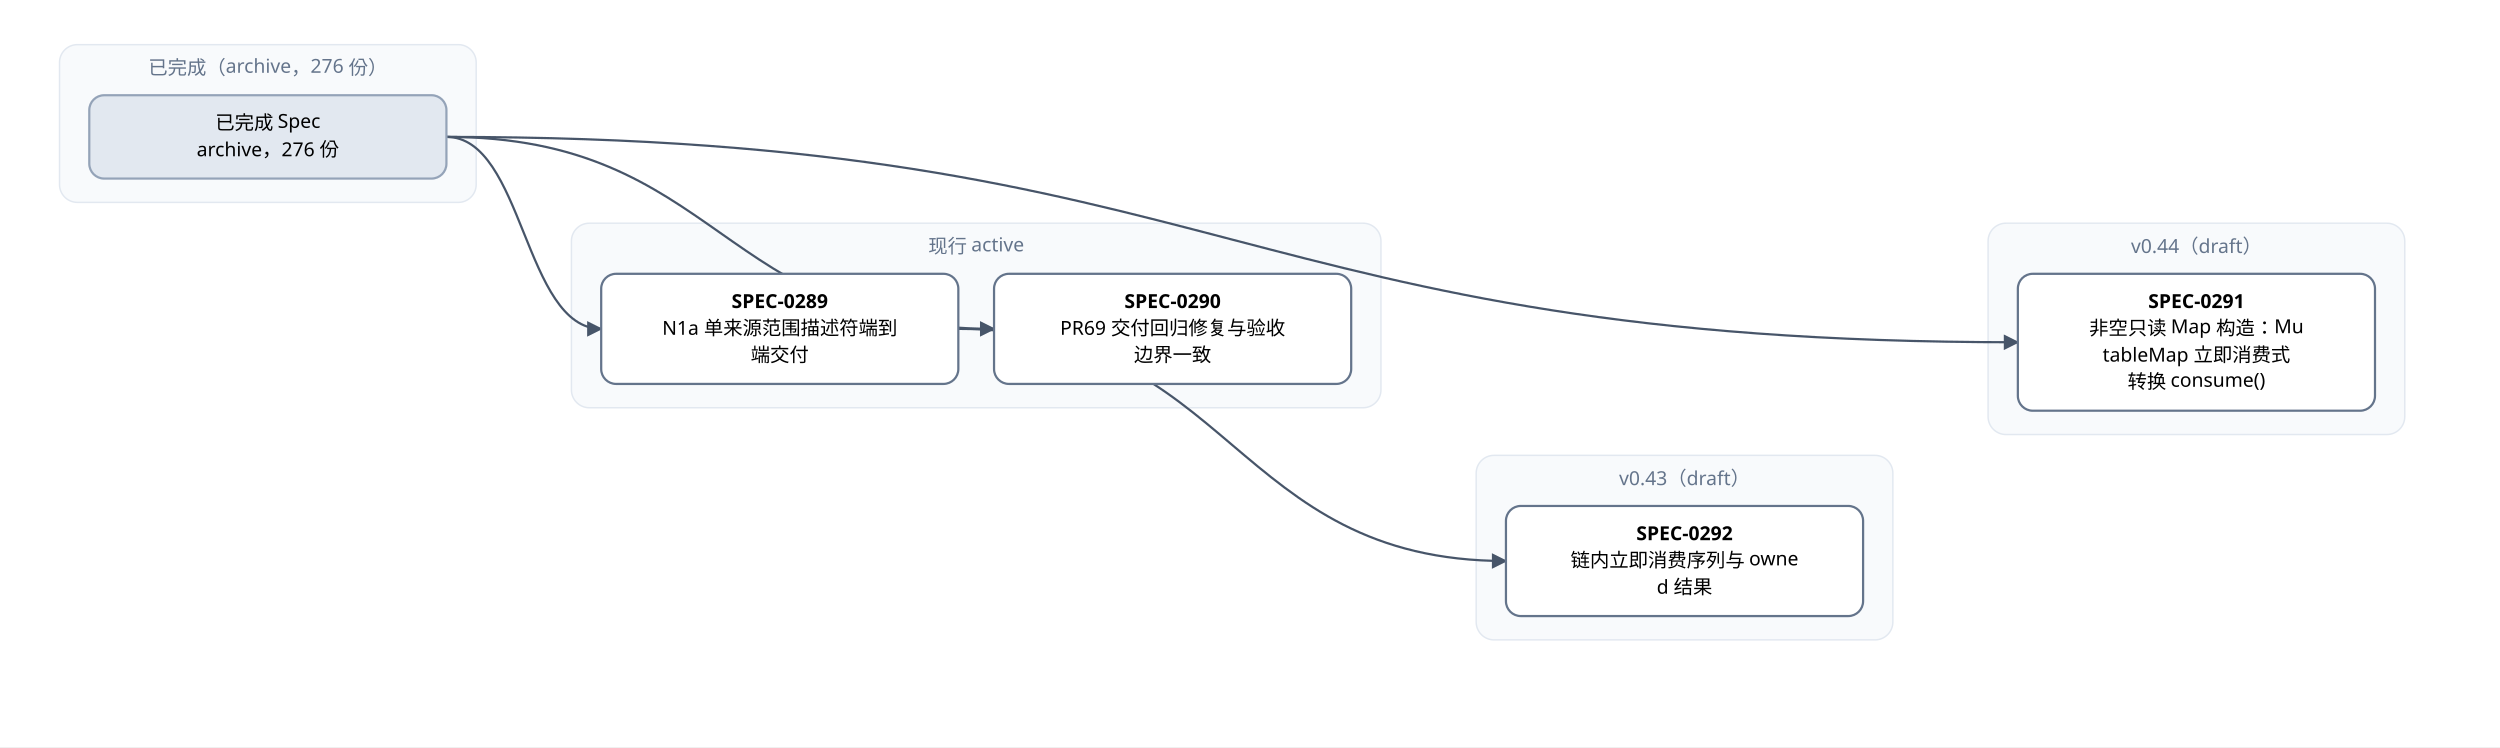
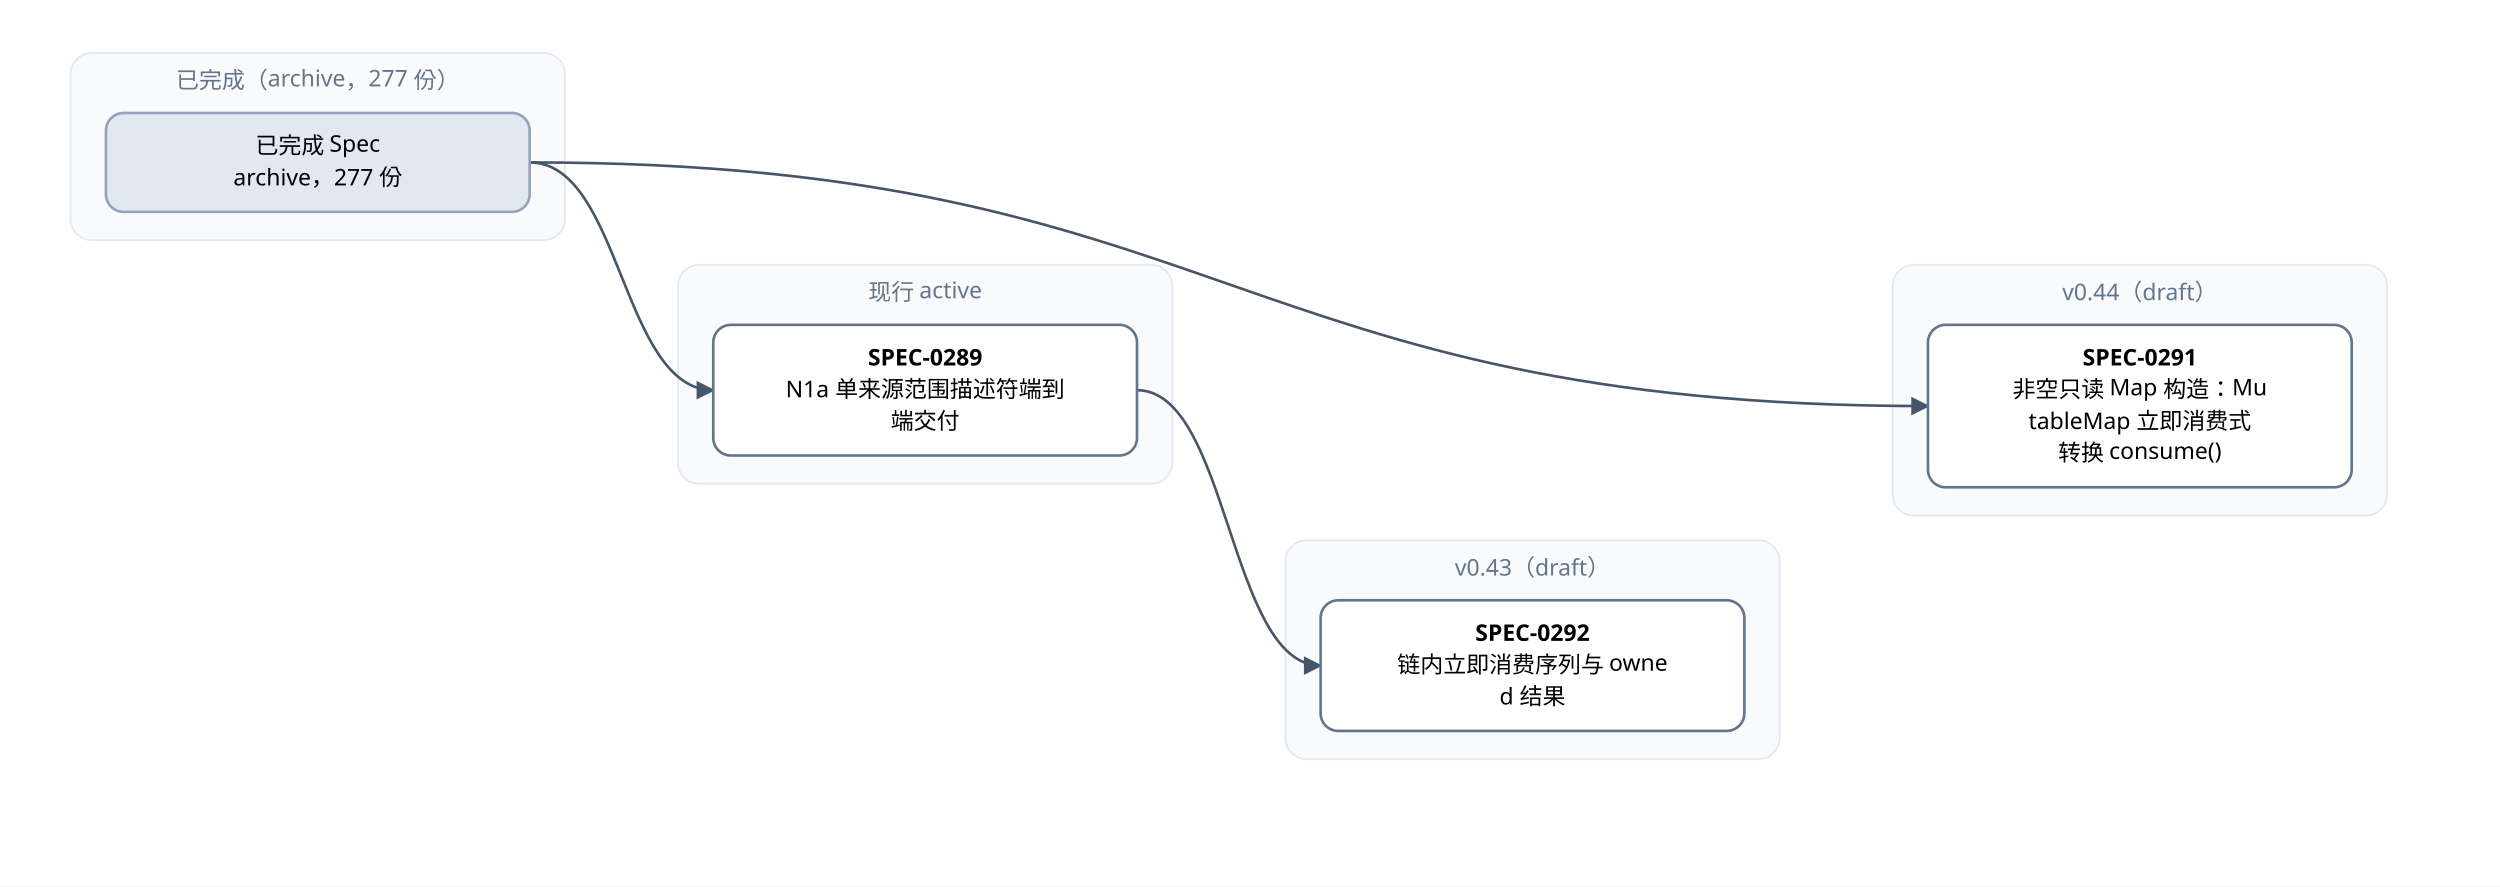
- <svg xmlns="http://www.w3.org/2000/svg" width="1680" height="502" viewBox="0 0 1680 502" font-family="PingFang SC, Microsoft YaHei, sans-serif">
+ <svg xmlns="http://www.w3.org/2000/svg" width="1416" height="502" viewBox="0 0 1416 502" font-family="PingFang SC, Microsoft YaHei, sans-serif">
  <defs>
    <marker id="arrow" viewBox="0 0 10 10" refX="9" refY="5" markerWidth="7" markerHeight="7" orient="auto-start-reverse">
      <path d="M0,0 L10,5 L0,10 z" fill="#475569" />
    </marker>
  </defs>
-   <rect width="1680" height="502" fill="#ffffff" />
+   <rect width="1416" height="502" fill="#ffffff" />
  <rect x="40" y="30" width="280" height="106" rx="12" fill="#f8fafc" stroke="#e2e8f0" />
-   <text x="180" y="50" text-anchor="middle" font-size="13" fill="#64748b">已完成（archive，276 份）</text>
-   <rect x="384" y="150" width="544" height="124" rx="12" fill="#f8fafc" stroke="#e2e8f0" />
-   <text x="656" y="170" text-anchor="middle" font-size="13" fill="#64748b">现行 active</text>
-   <rect x="992" y="306" width="280" height="124" rx="12" fill="#f8fafc" stroke="#e2e8f0" />
-   <text x="1132" y="326" text-anchor="middle" font-size="13" fill="#64748b">v0.43（draft）</text>
-   <rect x="1336" y="150" width="280" height="142" rx="12" fill="#f8fafc" stroke="#e2e8f0" />
-   <text x="1476" y="170" text-anchor="middle" font-size="13" fill="#64748b">v0.44（draft）</text>
-   <path d="M 644 221 C 828 221, 828 377, 1012 377" fill="none" stroke="#475569" stroke-width="1.5" marker-end="url(#arrow)" />
+   <text x="180" y="50" text-anchor="middle" font-size="13" fill="#64748b">已完成（archive，277 份）</text>
+   <rect x="384" y="150" width="280" height="124" rx="12" fill="#f8fafc" stroke="#e2e8f0" />
+   <text x="524" y="170" text-anchor="middle" font-size="13" fill="#64748b">现行 active</text>
+   <rect x="728" y="306" width="280" height="124" rx="12" fill="#f8fafc" stroke="#e2e8f0" />
+   <text x="868" y="326" text-anchor="middle" font-size="13" fill="#64748b">v0.43（draft）</text>
+   <rect x="1072" y="150" width="280" height="142" rx="12" fill="#f8fafc" stroke="#e2e8f0" />
+   <text x="1212" y="170" text-anchor="middle" font-size="13" fill="#64748b">v0.44（draft）</text>
+   <path d="M 644 221 C 696 221, 696 377, 748 377" fill="none" stroke="#475569" stroke-width="1.5" marker-end="url(#arrow)" />
  <path d="M 300 92 C 352 92, 352 221, 404 221" fill="none" stroke="#475569" stroke-width="1.5" marker-end="url(#arrow)" />
-   <path d="M 300 92 C 484 92, 484 221, 668 221" fill="none" stroke="#475569" stroke-width="1.5" marker-end="url(#arrow)" />
-   <path d="M 300 92 C 828 92, 828 230, 1356 230" fill="none" stroke="#475569" stroke-width="1.5" marker-end="url(#arrow)" />
+   <path d="M 300 92 C 696 92, 696 230, 1092 230" fill="none" stroke="#475569" stroke-width="1.5" marker-end="url(#arrow)" />
  <rect x="404" y="184" width="240" height="74" rx="10" fill="#ffffff" stroke="#64748b" stroke-width="1.5" />
  <text x="524" y="207" text-anchor="middle" font-size="13" font-weight="600">SPEC-0289</text>
  <text x="524" y="225" text-anchor="middle" font-size="13">N1a 单来源范围描述符端到</text>
  <text x="524" y="243" text-anchor="middle" font-size="13">端交付</text>
-   <rect x="668" y="184" width="240" height="74" rx="10" fill="#ffffff" stroke="#64748b" stroke-width="1.5" />
-   <text x="788" y="207" text-anchor="middle" font-size="13" font-weight="600">SPEC-0290</text>
-   <text x="788" y="225" text-anchor="middle" font-size="13">PR69 交付回归修复与验收</text>
-   <text x="788" y="243" text-anchor="middle" font-size="13">边界一致</text>
-   <rect x="1356" y="184" width="240" height="92" rx="10" fill="#ffffff" stroke="#64748b" stroke-width="1.5" />
-   <text x="1476" y="207" text-anchor="middle" font-size="13" font-weight="600">SPEC-0291</text>
-   <text x="1476" y="225" text-anchor="middle" font-size="13">非空只读 Map 构造：Mu</text>
-   <text x="1476" y="243" text-anchor="middle" font-size="13">tableMap 立即消费式</text>
-   <text x="1476" y="261" text-anchor="middle" font-size="13">转换 consume()</text>
-   <rect x="1012" y="340" width="240" height="74" rx="10" fill="#ffffff" stroke="#64748b" stroke-width="1.5" />
-   <text x="1132" y="363" text-anchor="middle" font-size="13" font-weight="600">SPEC-0292</text>
-   <text x="1132" y="381" text-anchor="middle" font-size="13">链内立即消费序列与 owne</text>
-   <text x="1132" y="399" text-anchor="middle" font-size="13">d 结果</text>
+   <rect x="1092" y="184" width="240" height="92" rx="10" fill="#ffffff" stroke="#64748b" stroke-width="1.5" />
+   <text x="1212" y="207" text-anchor="middle" font-size="13" font-weight="600">SPEC-0291</text>
+   <text x="1212" y="225" text-anchor="middle" font-size="13">非空只读 Map 构造：Mu</text>
+   <text x="1212" y="243" text-anchor="middle" font-size="13">tableMap 立即消费式</text>
+   <text x="1212" y="261" text-anchor="middle" font-size="13">转换 consume()</text>
+   <rect x="748" y="340" width="240" height="74" rx="10" fill="#ffffff" stroke="#64748b" stroke-width="1.5" />
+   <text x="868" y="363" text-anchor="middle" font-size="13" font-weight="600">SPEC-0292</text>
+   <text x="868" y="381" text-anchor="middle" font-size="13">链内立即消费序列与 owne</text>
+   <text x="868" y="399" text-anchor="middle" font-size="13">d 结果</text>
  <rect x="60" y="64" width="240" height="56" rx="10" fill="#e2e8f0" stroke="#94a3b8" stroke-width="1.5" />
  <text x="180" y="87" text-anchor="middle" font-size="13">已完成 Spec</text>
-   <text x="180" y="105" text-anchor="middle" font-size="13">archive，276 份</text>
+   <text x="180" y="105" text-anchor="middle" font-size="13">archive，277 份</text>
</svg>
